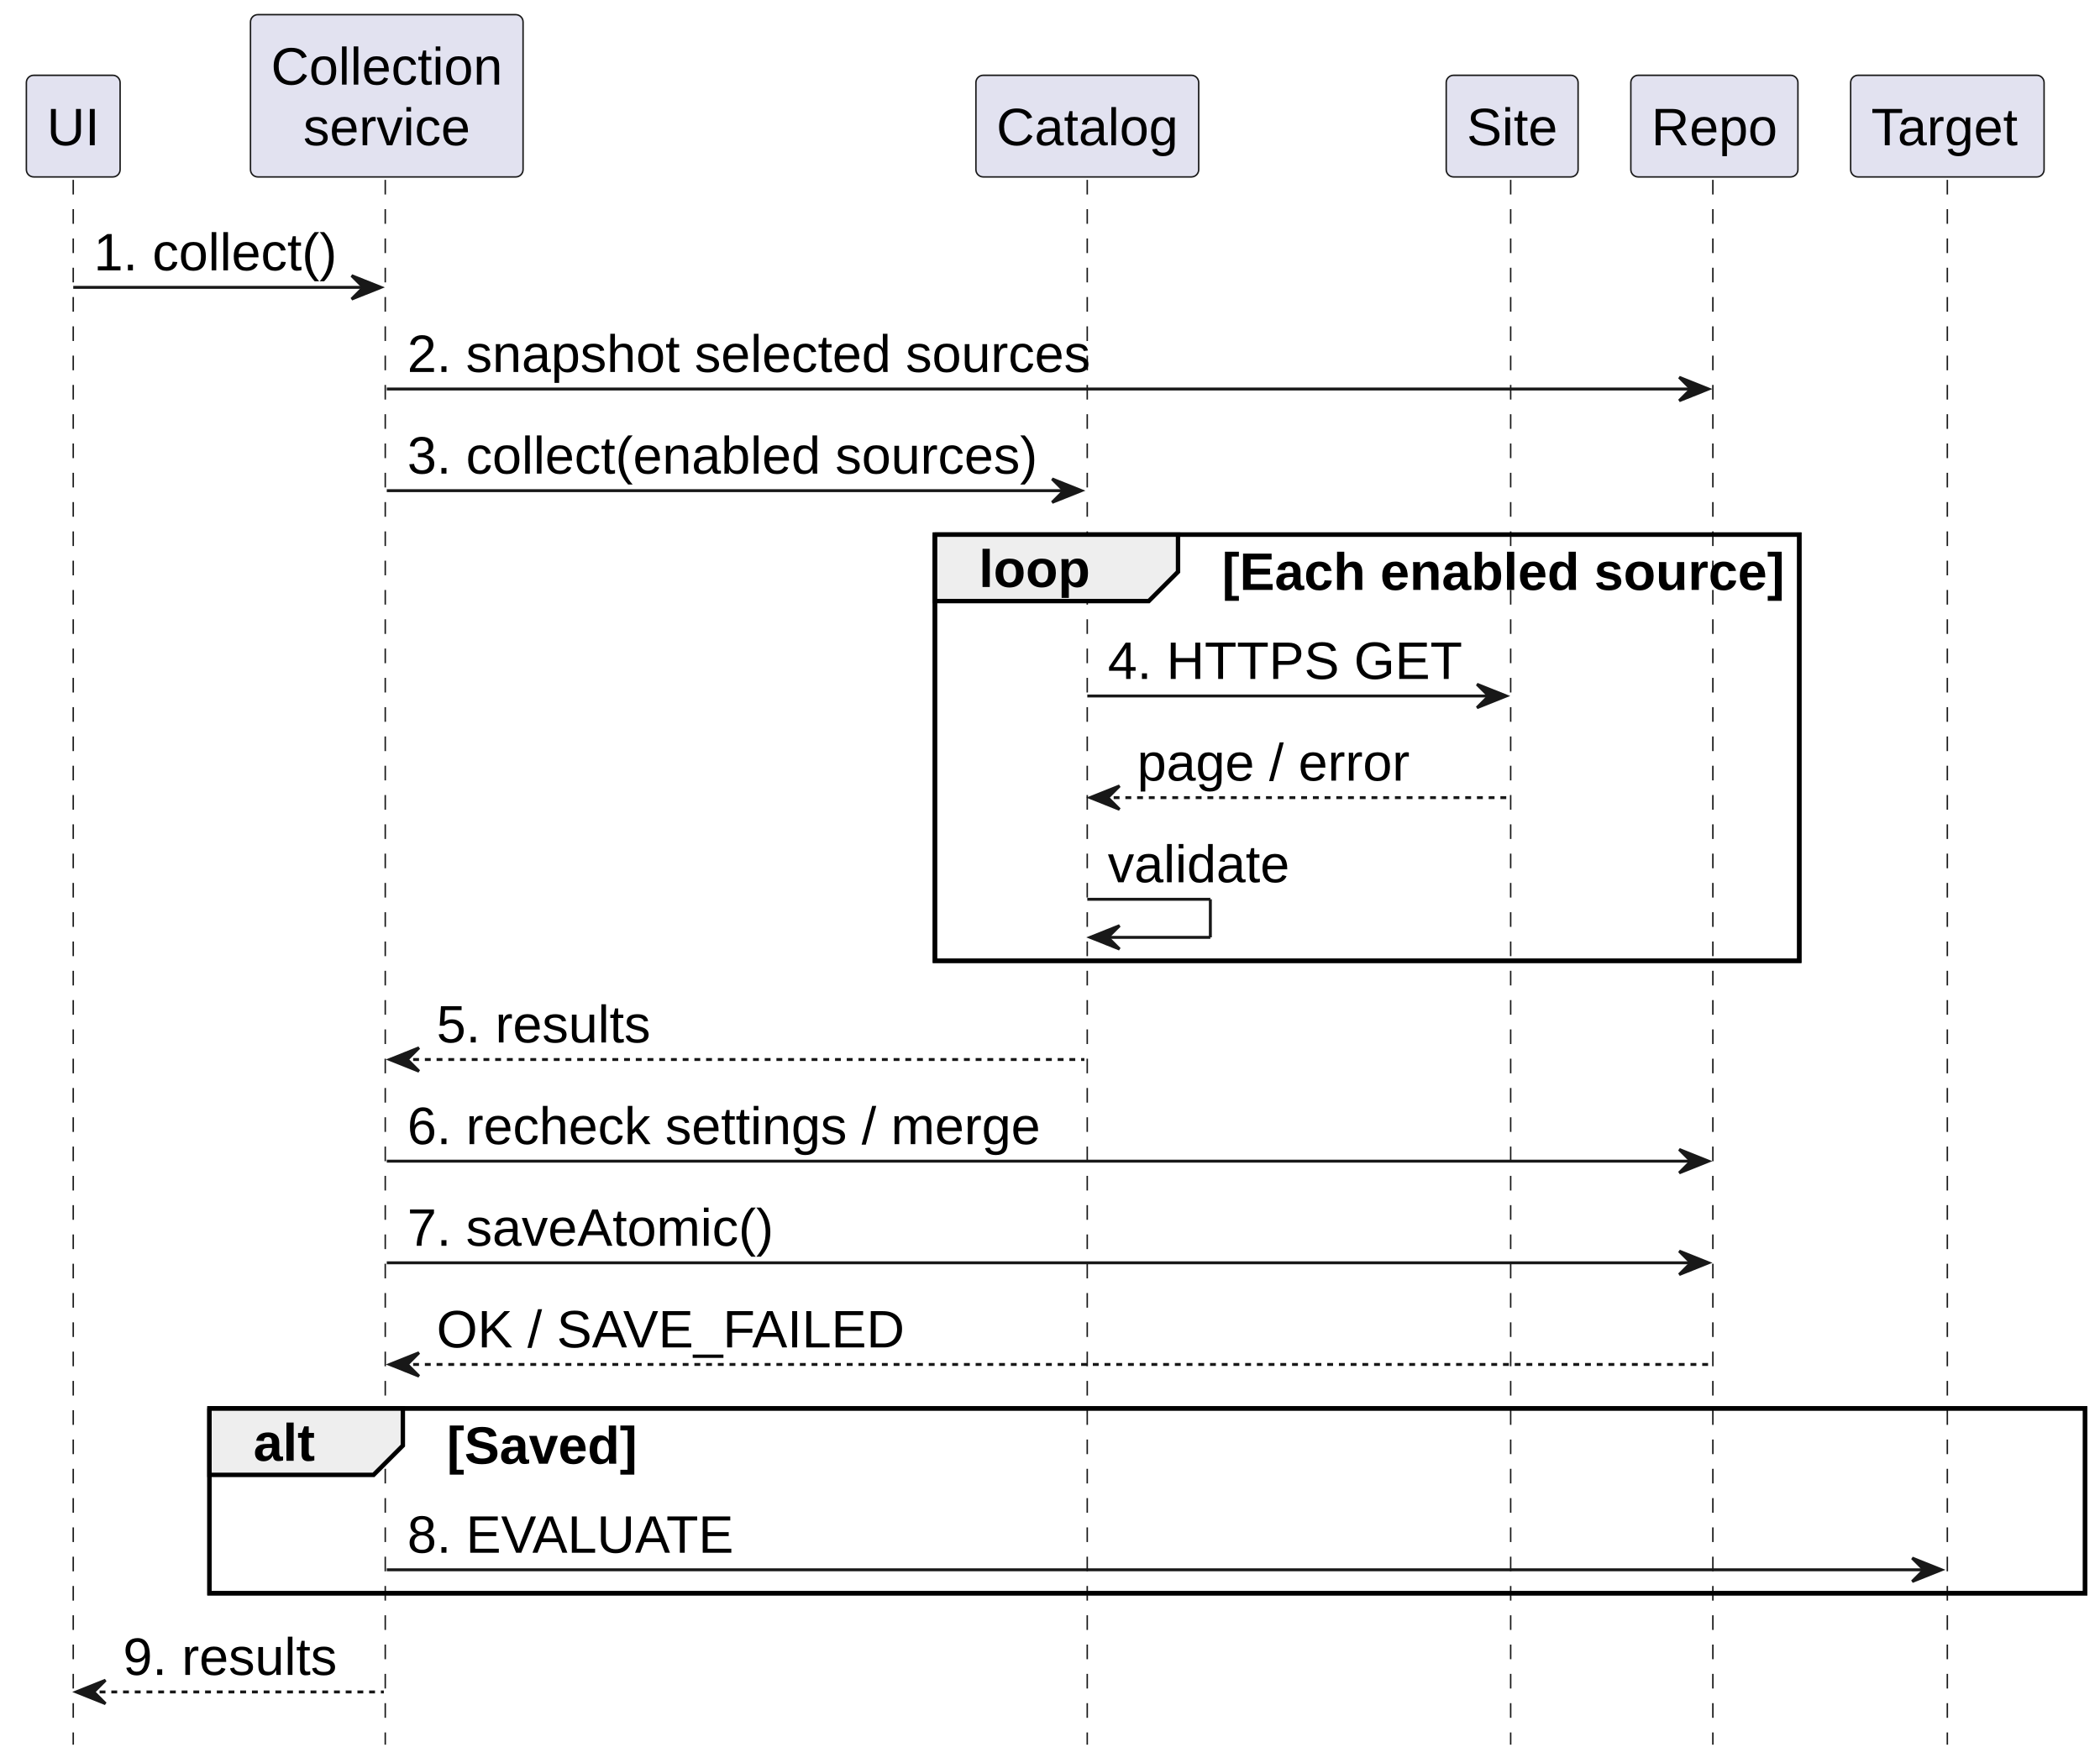
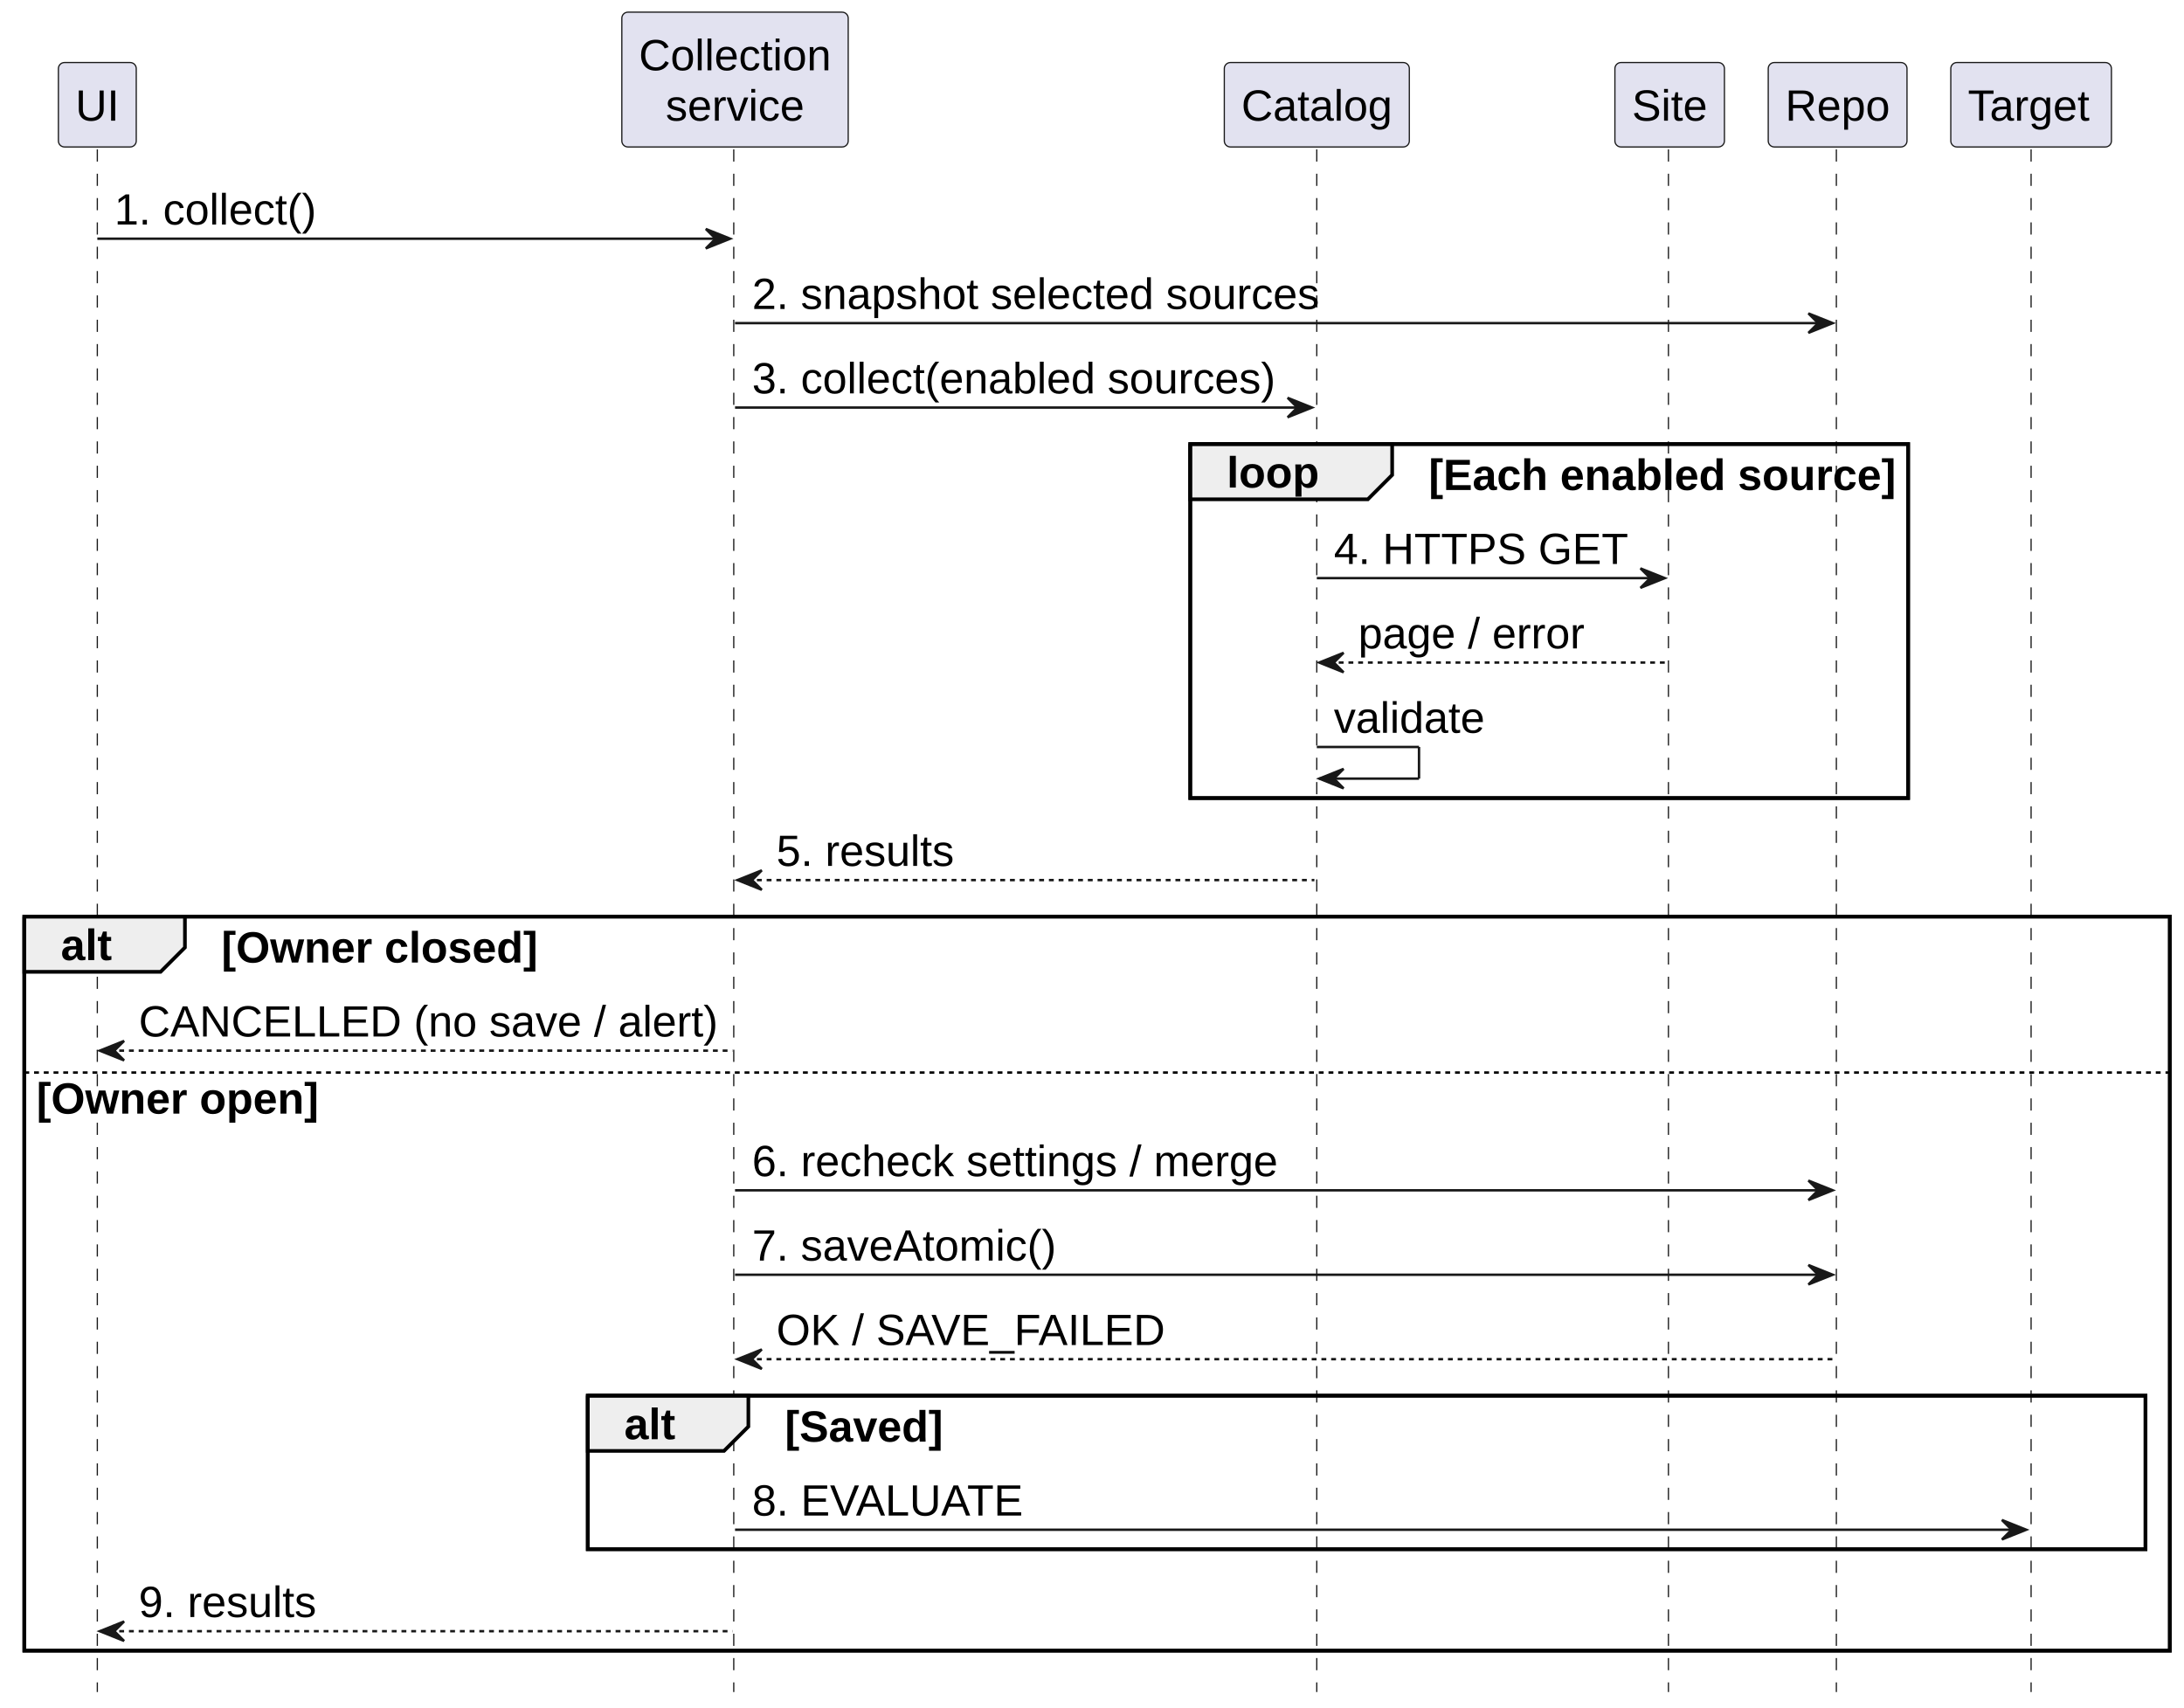
- <svg xmlns="http://www.w3.org/2000/svg" contentStyleType="text/css" data-diagram-type="SEQUENCE" height="1128.75px" preserveAspectRatio="none" style="width:1344px;height:1128px;background:#FFFFFF;" version="1.1" viewBox="0 0 1344 1128" width="1344.375px" zoomAndPan="magnify">
+ <svg xmlns="http://www.w3.org/2000/svg" contentStyleType="text/css" data-diagram-type="SEQUENCE" height="1316.25px" preserveAspectRatio="none" style="width:1683px;height:1316px;background:#FFFFFF;" version="1.1" viewBox="0 0 1683 1316" width="1683.75px" zoomAndPan="magnify">
  <defs />
  <g>
-     <rect fill="none" height="272.796" style="stroke:#000000;stroke-width:2.812;" width="553.209" x="598.337" y="342.171" />
-     <rect fill="none" height="118.303" style="stroke:#000000;stroke-width:2.812;" width="1200.396" x="134.065" y="901.454" />
+     <rect fill="none" height="272.796" style="stroke:#000000;stroke-width:2.812;" width="553.209" x="917.209" y="342.171" />
+     <rect fill="none" height="565.651" style="stroke:#000000;stroke-width:2.812;" width="1653.333" x="18.75" y="706.276" />
+     <rect fill="none" height="118.303" style="stroke:#000000;stroke-width:2.812;" width="1200.396" x="452.938" y="1075.441" />
    <g>
-       <rect fill="#000000" fill-opacity="0" height="1001.572" width="15" x="39.375" y="115.118" />
-       <line style="stroke:#181818;stroke-width:0.938;stroke-dasharray:9.375,9.375;" x1="46.875" x2="46.875" y1="115.118" y2="1116.691" />
+       <rect fill="#000000" fill-opacity="0" height="1188.684" width="15" x="67.5" y="115.118" />
+       <line style="stroke:#181818;stroke-width:0.938;stroke-dasharray:9.375,9.375;" x1="75" x2="75" y1="115.118" y2="1303.803" />
    </g>
    <g>
-       <rect fill="#000000" fill-opacity="0" height="1001.572" width="15" x="240.04" y="115.118" />
-       <line style="stroke:#181818;stroke-width:0.938;stroke-dasharray:9.375,9.375;" x1="246.565" x2="246.565" y1="115.118" y2="1116.691" />
+       <rect fill="#000000" fill-opacity="0" height="1188.684" width="15" x="558.913" y="115.118" />
+       <line style="stroke:#181818;stroke-width:0.938;stroke-dasharray:9.375,9.375;" x1="565.438" x2="565.438" y1="115.118" y2="1303.803" />
    </g>
    <g>
-       <rect fill="#000000" fill-opacity="0" height="1001.572" width="15" x="688.376" y="115.118" />
-       <line style="stroke:#181818;stroke-width:0.938;stroke-dasharray:9.375,9.375;" x1="695.837" x2="695.837" y1="115.118" y2="1116.691" />
+       <rect fill="#000000" fill-opacity="0" height="1188.684" width="15" x="1007.249" y="115.118" />
+       <line style="stroke:#181818;stroke-width:0.938;stroke-dasharray:9.375,9.375;" x1="1014.709" x2="1014.709" y1="115.118" y2="1303.803" />
    </g>
    <g>
-       <rect fill="#000000" fill-opacity="0" height="1001.572" width="15" x="960.282" y="115.118" />
-       <line style="stroke:#181818;stroke-width:0.938;stroke-dasharray:9.375,9.375;" x1="966.829" x2="966.829" y1="115.118" y2="1116.691" />
+       <rect fill="#000000" fill-opacity="0" height="1188.684" width="15" x="1279.155" y="115.118" />
+       <line style="stroke:#181818;stroke-width:0.938;stroke-dasharray:9.375,9.375;" x1="1285.702" x2="1285.702" y1="115.118" y2="1303.803" />
    </g>
    <g>
-       <rect fill="#000000" fill-opacity="0" height="1001.572" width="15" x="1089.702" y="115.118" />
-       <line style="stroke:#181818;stroke-width:0.938;stroke-dasharray:9.375,9.375;" x1="1096.235" x2="1096.235" y1="115.118" y2="1116.691" />
+       <rect fill="#000000" fill-opacity="0" height="1188.684" width="15" x="1408.574" y="115.118" />
+       <line style="stroke:#181818;stroke-width:0.938;stroke-dasharray:9.375,9.375;" x1="1415.108" x2="1415.108" y1="115.118" y2="1303.803" />
    </g>
    <g>
-       <rect fill="#000000" fill-opacity="0" height="1001.572" width="15" x="1238.815" y="115.118" />
-       <line style="stroke:#181818;stroke-width:0.938;stroke-dasharray:9.375,9.375;" x1="1246.294" x2="1246.294" y1="115.118" y2="1116.691" />
+       <rect fill="#000000" fill-opacity="0" height="1188.684" width="15" x="1557.687" y="115.118" />
+       <line style="stroke:#181818;stroke-width:0.938;stroke-dasharray:9.375,9.375;" x1="1565.166" x2="1565.166" y1="115.118" y2="1303.803" />
    </g>
    <g class="participant participant-head" data-participant="UI">
-       <rect fill="#E2E2F0" height="65.059" rx="4.688" ry="4.688" style="stroke:#181818;stroke-width:0.938;" width="60" x="16.875" y="48.184" />
-       <text fill="#000000" font-family="Arial" font-size="33.75" lengthAdjust="spacing" textLength="33.75" x="30" y="92.966">UI</text>
+       <rect fill="#E2E2F0" height="65.059" rx="4.688" ry="4.688" style="stroke:#181818;stroke-width:0.938;" width="60" x="45" y="48.184" />
+       <text fill="#000000" font-family="Arial" font-size="33.75" lengthAdjust="spacing" textLength="33.75" x="58.125" y="92.966">UI</text>
    </g>
    <g class="participant participant-head" data-participant="Service">
-       <rect fill="#E2E2F0" height="103.868" rx="4.688" ry="4.688" style="stroke:#181818;stroke-width:0.938;" width="174.45" x="160.315" y="9.375" />
-       <text fill="#000000" font-family="Arial" font-size="33.75" lengthAdjust="spacing" textLength="148.2" x="173.44" y="54.157">Collection</text>
-       <text fill="#000000" font-family="Arial" font-size="33.75" lengthAdjust="spacing" textLength="106.903" x="194.089" y="92.966">service</text>
+       <rect fill="#E2E2F0" height="103.868" rx="4.688" ry="4.688" style="stroke:#181818;stroke-width:0.938;" width="174.45" x="479.188" y="9.375" />
+       <text fill="#000000" font-family="Arial" font-size="33.75" lengthAdjust="spacing" textLength="148.2" x="492.313" y="54.157">Collection</text>
+       <text fill="#000000" font-family="Arial" font-size="33.75" lengthAdjust="spacing" textLength="106.903" x="512.962" y="92.966">service</text>
    </g>
    <g class="participant participant-head" data-participant="Collector">
-       <rect fill="#E2E2F0" height="65.059" rx="4.688" ry="4.688" style="stroke:#181818;stroke-width:0.938;" width="142.579" x="624.587" y="48.184" />
-       <text fill="#000000" font-family="Arial" font-size="33.75" lengthAdjust="spacing" textLength="116.329" x="637.712" y="92.966">Catalog</text>
+       <rect fill="#E2E2F0" height="65.059" rx="4.688" ry="4.688" style="stroke:#181818;stroke-width:0.938;" width="142.579" x="943.459" y="48.184" />
+       <text fill="#000000" font-family="Arial" font-size="33.75" lengthAdjust="spacing" textLength="116.329" x="956.584" y="92.966">Catalog</text>
    </g>
    <g class="participant participant-head" data-participant="Site">
-       <rect fill="#E2E2F0" height="65.059" rx="4.688" ry="4.688" style="stroke:#181818;stroke-width:0.938;" width="84.406" x="925.579" y="48.184" />
-       <text fill="#000000" font-family="Arial" font-size="33.75" lengthAdjust="spacing" textLength="58.156" x="938.704" y="92.966">Site</text>
+       <rect fill="#E2E2F0" height="65.059" rx="4.688" ry="4.688" style="stroke:#181818;stroke-width:0.938;" width="84.406" x="1244.452" y="48.184" />
+       <text fill="#000000" font-family="Arial" font-size="33.75" lengthAdjust="spacing" textLength="58.156" x="1257.577" y="92.966">Site</text>
    </g>
    <g class="participant participant-head" data-participant="Repo">
-       <rect fill="#E2E2F0" height="65.059" rx="4.688" ry="4.688" style="stroke:#181818;stroke-width:0.938;" width="106.934" x="1043.735" y="48.184" />
-       <text fill="#000000" font-family="Arial" font-size="33.75" lengthAdjust="spacing" textLength="80.684" x="1056.86" y="92.966">Repo</text>
+       <rect fill="#E2E2F0" height="65.059" rx="4.688" ry="4.688" style="stroke:#181818;stroke-width:0.938;" width="106.934" x="1362.608" y="48.184" />
+       <text fill="#000000" font-family="Arial" font-size="33.75" lengthAdjust="spacing" textLength="80.684" x="1375.733" y="92.966">Repo</text>
    </g>
    <g class="participant participant-head" data-participant="Target">
-       <rect fill="#E2E2F0" height="65.059" rx="4.688" ry="4.688" style="stroke:#181818;stroke-width:0.938;" width="123.792" x="1184.419" y="48.184" />
-       <text fill="#000000" font-family="Arial" font-size="33.75" lengthAdjust="spacing" textLength="97.542" x="1197.544" y="92.966">Target</text>
+       <rect fill="#E2E2F0" height="65.059" rx="4.688" ry="4.688" style="stroke:#181818;stroke-width:0.938;" width="123.792" x="1503.291" y="48.184" />
+       <text fill="#000000" font-family="Arial" font-size="33.75" lengthAdjust="spacing" textLength="97.542" x="1516.416" y="92.966">Target</text>
    </g>
    <g class="message" data-participant-1="UI" data-participant-2="Service">
-       <polygon fill="#181818" points="225.04,176.428,243.79,183.928,225.04,191.428,232.54,183.928" style="stroke:#181818;stroke-width:1.875;" />
-       <line style="stroke:#181818;stroke-width:1.875;" x1="46.875" x2="236.29" y1="183.928" y2="183.928" />
-       <text fill="#000000" font-family="Arial" font-size="33.75" lengthAdjust="spacing" textLength="155.665" x="60" y="173.025">1. collect()</text>
+       <polygon fill="#181818" points="543.913,176.428,562.663,183.928,543.913,191.428,551.413,183.928" style="stroke:#181818;stroke-width:1.875;" />
+       <line style="stroke:#181818;stroke-width:1.875;" x1="75" x2="555.163" y1="183.928" y2="183.928" />
+       <text fill="#000000" font-family="Arial" font-size="33.75" lengthAdjust="spacing" textLength="155.665" x="88.125" y="173.025">1. collect()</text>
    </g>
    <g class="message" data-participant-1="Service" data-participant-2="Repo">
-       <polygon fill="#181818" points="1074.702,241.487,1093.452,248.987,1074.702,256.487,1082.202,248.987" style="stroke:#181818;stroke-width:1.875;" />
-       <line style="stroke:#181818;stroke-width:1.875;" x1="247.54" x2="1085.952" y1="248.987" y2="248.987" />
-       <text fill="#000000" font-family="Arial" font-size="33.75" lengthAdjust="spacing" textLength="437.135" x="260.665" y="238.085">2. snapshot selected sources</text>
+       <polygon fill="#181818" points="1393.574,241.487,1412.324,248.987,1393.574,256.487,1401.074,248.987" style="stroke:#181818;stroke-width:1.875;" />
+       <line style="stroke:#181818;stroke-width:1.875;" x1="566.413" x2="1404.824" y1="248.987" y2="248.987" />
+       <text fill="#000000" font-family="Arial" font-size="33.75" lengthAdjust="spacing" textLength="437.135" x="579.538" y="238.085">2. snapshot selected sources</text>
    </g>
    <g class="message" data-participant-1="Service" data-participant-2="Collector">
-       <polygon fill="#181818" points="673.376,306.546,692.126,314.046,673.376,321.546,680.876,314.046" style="stroke:#181818;stroke-width:1.875;" />
-       <line style="stroke:#181818;stroke-width:1.875;" x1="247.54" x2="684.626" y1="314.046" y2="314.046" />
-       <text fill="#000000" font-family="Arial" font-size="33.75" lengthAdjust="spacing" textLength="403.336" x="260.665" y="303.144">3. collect(enabled sources)</text>
+       <polygon fill="#181818" points="992.249,306.546,1010.999,314.046,992.249,321.546,999.749,314.046" style="stroke:#181818;stroke-width:1.875;" />
+       <line style="stroke:#181818;stroke-width:1.875;" x1="566.413" x2="1003.499" y1="314.046" y2="314.046" />
+       <text fill="#000000" font-family="Arial" font-size="33.75" lengthAdjust="spacing" textLength="403.336" x="579.538" y="303.144">3. collect(enabled sources)</text>
    </g>
-     <path d="M598.337,342.171 L753.936,342.171 L753.936,365.98 L735.186,384.73 L598.337,384.73 L598.337,342.171" fill="#EEEEEE" style="stroke:#000000;stroke-width:2.812;" />
-     <rect fill="none" height="272.796" style="stroke:#000000;stroke-width:2.812;" width="553.209" x="598.337" y="342.171" />
-     <text fill="#000000" font-family="Arial" font-size="33.75" font-weight="bold" lengthAdjust="spacing" textLength="71.224" x="626.462" y="375.703">loop</text>
-     <text fill="#000000" font-family="Arial" font-size="33.75" font-weight="bold" lengthAdjust="spacing" textLength="360.11" x="782.061" y="377.578">[Each enabled source]</text>
+     <path d="M917.209,342.171 L1072.809,342.171 L1072.809,365.98 L1054.059,384.73 L917.209,384.73 L917.209,342.171" fill="#EEEEEE" style="stroke:#000000;stroke-width:2.812;" />
+     <rect fill="none" height="272.796" style="stroke:#000000;stroke-width:2.812;" width="553.209" x="917.209" y="342.171" />
+     <text fill="#000000" font-family="Arial" font-size="33.75" font-weight="bold" lengthAdjust="spacing" textLength="71.224" x="945.334" y="375.703">loop</text>
+     <text fill="#000000" font-family="Arial" font-size="33.75" font-weight="bold" lengthAdjust="spacing" textLength="360.11" x="1100.934" y="377.578">[Each enabled source]</text>
    <g class="message" data-participant-1="Collector" data-participant-2="Site">
-       <polygon fill="#181818" points="945.282,437.974,964.032,445.474,945.282,452.974,952.782,445.474" style="stroke:#181818;stroke-width:1.875;" />
-       <line style="stroke:#181818;stroke-width:1.875;" x1="695.876" x2="956.532" y1="445.474" y2="445.474" />
-       <text fill="#000000" font-family="Arial" font-size="33.75" lengthAdjust="spacing" textLength="226.906" x="709.001" y="434.572">4. HTTPS GET</text>
+       <polygon fill="#181818" points="1264.155,437.974,1282.905,445.474,1264.155,452.974,1271.655,445.474" style="stroke:#181818;stroke-width:1.875;" />
+       <line style="stroke:#181818;stroke-width:1.875;" x1="1014.749" x2="1275.405" y1="445.474" y2="445.474" />
+       <text fill="#000000" font-family="Arial" font-size="33.75" lengthAdjust="spacing" textLength="226.906" x="1027.873" y="434.572">4. HTTPS GET</text>
    </g>
    <g class="message" data-participant-1="Site" data-participant-2="Collector">
-       <polygon fill="#181818" points="716.501,503.033,697.751,510.533,716.501,518.033,709.001,510.533" style="stroke:#181818;stroke-width:1.875;" />
-       <line style="stroke:#181818;stroke-width:1.875;stroke-dasharray:3.75,3.75;" x1="705.251" x2="965.907" y1="510.533" y2="510.533" />
-       <text fill="#000000" font-family="Arial" font-size="33.75" lengthAdjust="spacing" textLength="174.468" x="727.751" y="499.631">page / error</text>
+       <polygon fill="#181818" points="1035.373,503.033,1016.624,510.533,1035.373,518.033,1027.873,510.533" style="stroke:#181818;stroke-width:1.875;" />
+       <line style="stroke:#181818;stroke-width:1.875;stroke-dasharray:3.75,3.75;" x1="1024.123" x2="1284.78" y1="510.533" y2="510.533" />
+       <text fill="#000000" font-family="Arial" font-size="33.75" lengthAdjust="spacing" textLength="174.468" x="1046.623" y="499.631">page / error</text>
    </g>
    <g class="message" data-participant-1="Collector" data-participant-2="Collector">
-       <line style="stroke:#181818;stroke-width:1.875;" x1="695.876" x2="774.626" y1="575.592" y2="575.592" />
-       <line style="stroke:#181818;stroke-width:1.875;" x1="774.626" x2="774.626" y1="575.592" y2="599.967" />
-       <line style="stroke:#181818;stroke-width:1.875;" x1="697.751" x2="774.626" y1="599.967" y2="599.967" />
-       <polygon fill="#181818" points="716.501,592.467,697.751,599.967,716.501,607.467,709.001,599.967" style="stroke:#181818;stroke-width:1.875;" />
-       <text fill="#000000" font-family="Arial" font-size="33.75" lengthAdjust="spacing" textLength="116.329" x="709.001" y="564.69">validate</text>
+       <line style="stroke:#181818;stroke-width:1.875;" x1="1014.749" x2="1093.498" y1="575.592" y2="575.592" />
+       <line style="stroke:#181818;stroke-width:1.875;" x1="1093.498" x2="1093.498" y1="575.592" y2="599.967" />
+       <line style="stroke:#181818;stroke-width:1.875;" x1="1016.624" x2="1093.498" y1="599.967" y2="599.967" />
+       <polygon fill="#181818" points="1035.373,592.467,1016.624,599.967,1035.373,607.467,1027.873,599.967" style="stroke:#181818;stroke-width:1.875;" />
+       <text fill="#000000" font-family="Arial" font-size="33.75" lengthAdjust="spacing" textLength="116.329" x="1027.873" y="564.69">validate</text>
    </g>
    <g class="message" data-participant-1="Collector" data-participant-2="Service">
-       <polygon fill="#181818" points="268.165,670.651,249.415,678.151,268.165,685.651,260.665,678.151" style="stroke:#181818;stroke-width:1.875;" />
-       <line style="stroke:#181818;stroke-width:1.875;stroke-dasharray:3.75,3.75;" x1="256.915" x2="694.001" y1="678.151" y2="678.151" />
-       <text fill="#000000" font-family="Arial" font-size="33.75" lengthAdjust="spacing" textLength="136.928" x="279.415" y="667.249">5. results</text>
+       <polygon fill="#181818" points="587.038,670.651,568.288,678.151,587.038,685.651,579.538,678.151" style="stroke:#181818;stroke-width:1.875;" />
+       <line style="stroke:#181818;stroke-width:1.875;stroke-dasharray:3.75,3.75;" x1="575.788" x2="1012.874" y1="678.151" y2="678.151" />
+       <text fill="#000000" font-family="Arial" font-size="33.75" lengthAdjust="spacing" textLength="136.928" x="598.288" y="667.249">5. results</text>
+     </g>
+     <path d="M18.75,706.276 L142.511,706.276 L142.511,730.085 L123.761,748.835 L18.75,748.835 L18.75,706.276" fill="#EEEEEE" style="stroke:#000000;stroke-width:2.812;" />
+     <rect fill="none" height="565.651" style="stroke:#000000;stroke-width:2.812;" width="1653.333" x="18.75" y="706.276" />
+     <text fill="#000000" font-family="Arial" font-size="33.75" font-weight="bold" lengthAdjust="spacing" textLength="39.386" x="46.875" y="739.808">alt</text>
+     <text fill="#000000" font-family="Arial" font-size="33.75" font-weight="bold" lengthAdjust="spacing" textLength="243.798" x="170.636" y="741.683">[Owner closed]</text>
+     <g class="message" data-participant-1="Service" data-participant-2="UI">
+       <polygon fill="#181818" points="95.625,802.079,76.875,809.579,95.625,817.079,88.125,809.579" style="stroke:#181818;stroke-width:1.875;" />
+       <line style="stroke:#181818;stroke-width:1.875;stroke-dasharray:3.75,3.75;" x1="84.375" x2="564.538" y1="809.579" y2="809.579" />
+       <text fill="#000000" font-family="Arial" font-size="33.75" lengthAdjust="spacing" textLength="446.413" x="106.875" y="798.677">CANCELLED (no save / alert)</text>
+     </g>
+     <line style="stroke:#000000;stroke-width:1.875;stroke-dasharray:3.75,3.75;" x1="18.75" x2="1672.083" y1="826.454" y2="826.454" />
+     <text fill="#000000" font-family="Arial" font-size="33.75" font-weight="bold" lengthAdjust="spacing" textLength="217.496" x="28.125" y="858.111">[Owner open]</text>
+     <g class="message" data-participant-1="Service" data-participant-2="Repo">
+       <polygon fill="#181818" points="1393.574,909.697,1412.324,917.197,1393.574,924.697,1401.074,917.197" style="stroke:#181818;stroke-width:1.875;" />
+       <line style="stroke:#181818;stroke-width:1.875;" x1="566.413" x2="1404.824" y1="917.197" y2="917.197" />
+       <text fill="#000000" font-family="Arial" font-size="33.75" lengthAdjust="spacing" textLength="405.181" x="579.538" y="906.295">6. recheck settings / merge</text>
    </g>
    <g class="message" data-participant-1="Service" data-participant-2="Repo">
-       <polygon fill="#181818" points="1074.702,735.71,1093.452,743.21,1074.702,750.71,1082.202,743.21" style="stroke:#181818;stroke-width:1.875;" />
-       <line style="stroke:#181818;stroke-width:1.875;" x1="247.54" x2="1085.952" y1="743.21" y2="743.21" />
-       <text fill="#000000" font-family="Arial" font-size="33.75" lengthAdjust="spacing" textLength="405.181" x="260.665" y="732.308">6. recheck settings / merge</text>
-     </g>
-     <g class="message" data-participant-1="Service" data-participant-2="Repo">
-       <polygon fill="#181818" points="1074.702,800.77,1093.452,808.27,1074.702,815.77,1082.202,808.27" style="stroke:#181818;stroke-width:1.875;" />
-       <line style="stroke:#181818;stroke-width:1.875;" x1="247.54" x2="1085.952" y1="808.27" y2="808.27" />
-       <text fill="#000000" font-family="Arial" font-size="33.75" lengthAdjust="spacing" textLength="234.437" x="260.665" y="797.368">7. saveAtomic()</text>
+       <polygon fill="#181818" points="1393.574,974.756,1412.324,982.256,1393.574,989.756,1401.074,982.256" style="stroke:#181818;stroke-width:1.875;" />
+       <line style="stroke:#181818;stroke-width:1.875;" x1="566.413" x2="1404.824" y1="982.256" y2="982.256" />
+       <text fill="#000000" font-family="Arial" font-size="33.75" lengthAdjust="spacing" textLength="234.437" x="579.538" y="971.354">7. saveAtomic()</text>
    </g>
    <g class="message" data-participant-1="Repo" data-participant-2="Service">
-       <polygon fill="#181818" points="268.165,865.829,249.415,873.329,268.165,880.829,260.665,873.329" style="stroke:#181818;stroke-width:1.875;" />
-       <line style="stroke:#181818;stroke-width:1.875;stroke-dasharray:3.75,3.75;" x1="256.915" x2="1095.327" y1="873.329" y2="873.329" />
-       <text fill="#000000" font-family="Arial" font-size="33.75" lengthAdjust="spacing" textLength="303.865" x="279.415" y="862.427">OK / SAVE_FAILED</text>
+       <polygon fill="#181818" points="587.038,1039.816,568.288,1047.316,587.038,1054.816,579.538,1047.316" style="stroke:#181818;stroke-width:1.875;" />
+       <line style="stroke:#181818;stroke-width:1.875;stroke-dasharray:3.75,3.75;" x1="575.788" x2="1414.199" y1="1047.316" y2="1047.316" />
+       <text fill="#000000" font-family="Arial" font-size="33.75" lengthAdjust="spacing" textLength="303.865" x="598.288" y="1036.414">OK / SAVE_FAILED</text>
    </g>
-     <path d="M134.065,901.454 L257.826,901.454 L257.826,925.263 L239.076,944.013 L134.065,944.013 L134.065,901.454" fill="#EEEEEE" style="stroke:#000000;stroke-width:2.812;" />
-     <rect fill="none" height="118.303" style="stroke:#000000;stroke-width:2.812;" width="1200.396" x="134.065" y="901.454" />
-     <text fill="#000000" font-family="Arial" font-size="33.75" font-weight="bold" lengthAdjust="spacing" textLength="39.386" x="162.19" y="934.986">alt</text>
-     <text fill="#000000" font-family="Arial" font-size="33.75" font-weight="bold" lengthAdjust="spacing" textLength="121.915" x="285.951" y="936.861">[Saved]</text>
+     <path d="M452.938,1075.441 L576.699,1075.441 L576.699,1099.25 L557.949,1118 L452.938,1118 L452.938,1075.441" fill="#EEEEEE" style="stroke:#000000;stroke-width:2.812;" />
+     <rect fill="none" height="118.303" style="stroke:#000000;stroke-width:2.812;" width="1200.396" x="452.938" y="1075.441" />
+     <text fill="#000000" font-family="Arial" font-size="33.75" font-weight="bold" lengthAdjust="spacing" textLength="39.386" x="481.063" y="1108.973">alt</text>
+     <text fill="#000000" font-family="Arial" font-size="33.75" font-weight="bold" lengthAdjust="spacing" textLength="121.915" x="604.824" y="1110.848">[Saved]</text>
    <g class="message" data-participant-1="Service" data-participant-2="Target">
-       <polygon fill="#181818" points="1223.815,997.256,1242.565,1004.756,1223.815,1012.256,1231.315,1004.756" style="stroke:#181818;stroke-width:1.875;" />
-       <line style="stroke:#181818;stroke-width:1.875;" x1="247.54" x2="1235.065" y1="1004.756" y2="1004.756" />
-       <text fill="#000000" font-family="Arial" font-size="33.75" lengthAdjust="spacing" textLength="213.838" x="260.665" y="993.854">8. EVALUATE</text>
+       <polygon fill="#181818" points="1542.687,1171.243,1561.437,1178.743,1542.687,1186.243,1550.187,1178.743" style="stroke:#181818;stroke-width:1.875;" />
+       <line style="stroke:#181818;stroke-width:1.875;" x1="566.413" x2="1553.937" y1="1178.743" y2="1178.743" />
+       <text fill="#000000" font-family="Arial" font-size="33.75" lengthAdjust="spacing" textLength="213.838" x="579.538" y="1167.841">8. EVALUATE</text>
    </g>
    <g class="message" data-participant-1="Service" data-participant-2="UI">
-       <polygon fill="#181818" points="67.5,1075.441,48.75,1082.941,67.5,1090.441,60,1082.941" style="stroke:#181818;stroke-width:1.875;" />
-       <line style="stroke:#181818;stroke-width:1.875;stroke-dasharray:3.75,3.75;" x1="56.25" x2="245.665" y1="1082.941" y2="1082.941" />
-       <text fill="#000000" font-family="Arial" font-size="33.75" lengthAdjust="spacing" textLength="136.928" x="78.75" y="1072.039">9. results</text>
+       <polygon fill="#181818" points="95.625,1249.428,76.875,1256.928,95.625,1264.428,88.125,1256.928" style="stroke:#181818;stroke-width:1.875;" />
+       <line style="stroke:#181818;stroke-width:1.875;stroke-dasharray:3.75,3.75;" x1="84.375" x2="564.538" y1="1256.928" y2="1256.928" />
+       <text fill="#000000" font-family="Arial" font-size="33.75" lengthAdjust="spacing" textLength="136.928" x="106.875" y="1246.025">9. results</text>
    </g>
  </g>
</svg>
